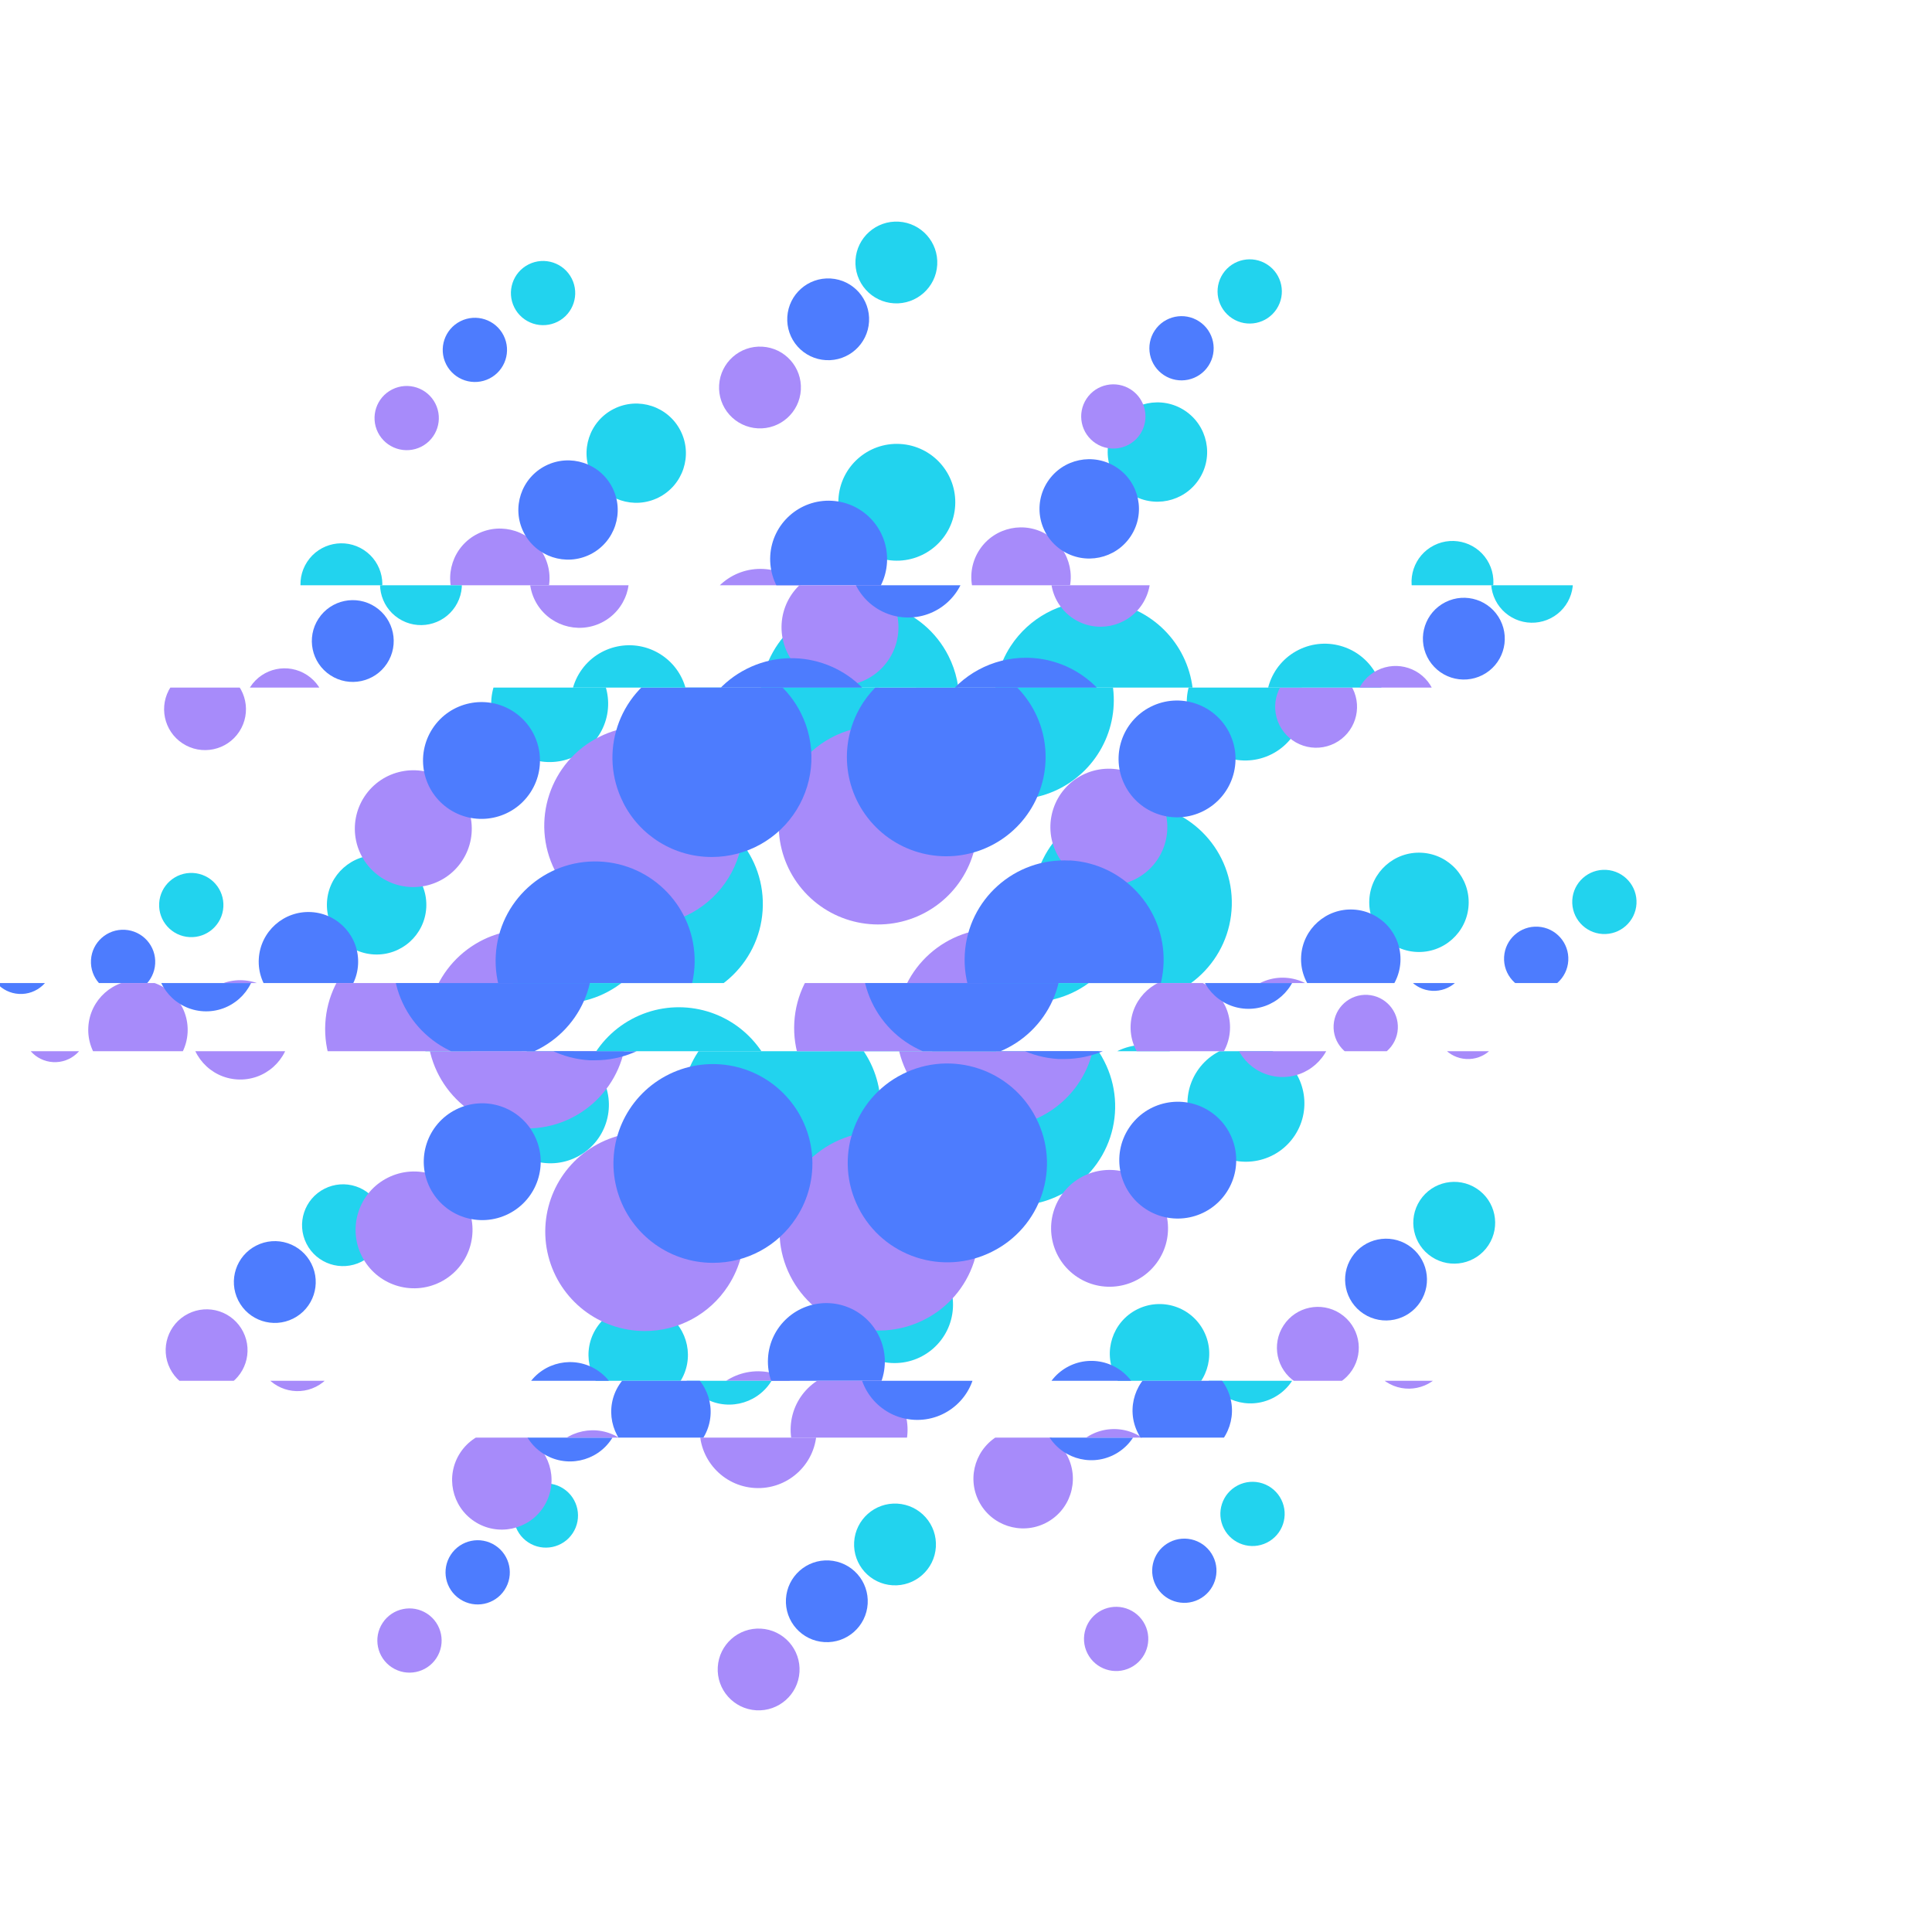
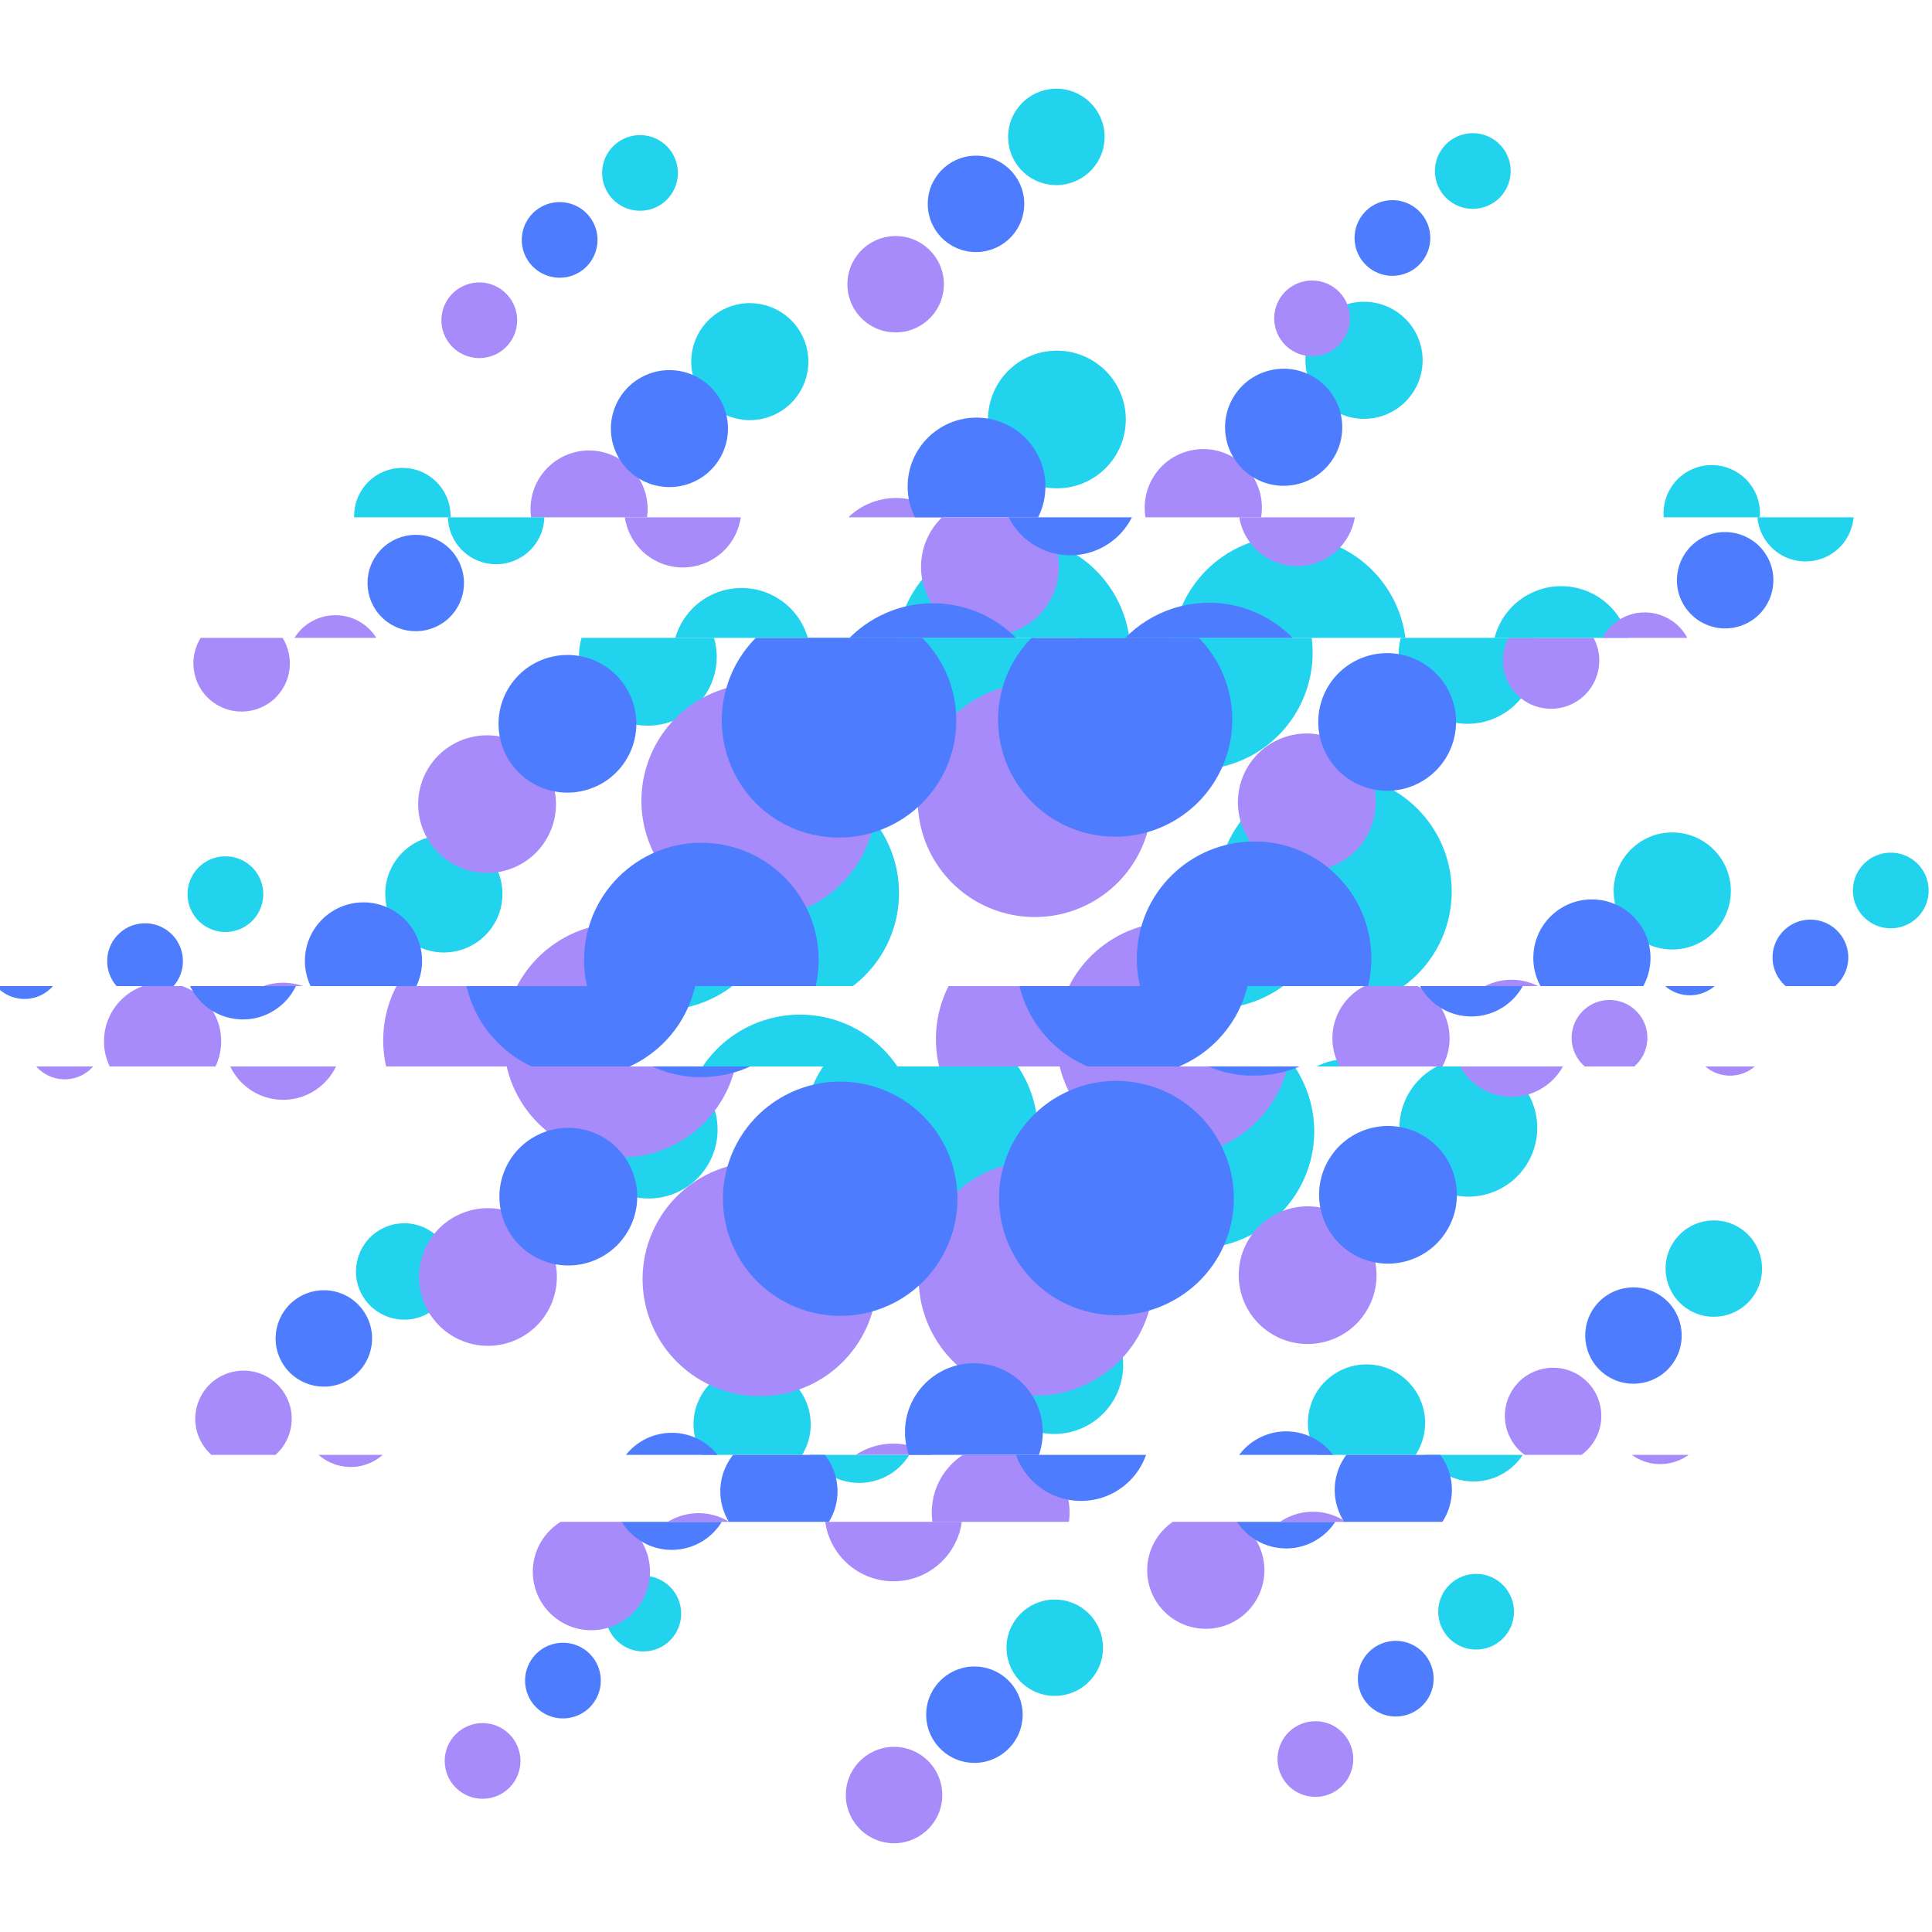
- <svg xmlns="http://www.w3.org/2000/svg" xmlns:xlink="http://www.w3.org/1999/xlink" viewBox="0 -78 680 680">
+ <svg xmlns="http://www.w3.org/2000/svg" xmlns:xlink="http://www.w3.org/1999/xlink" viewBox="0 -26.5 577 577">
  <defs>
    <g id="star">
      <path d="M102.76,172a25.31,25.31,0,0,0,23.78,26.65c.49,0,1,0,1.46,0A25.26,25.26,0,1,0,102.76,172Z" />
      <path d="M8.62,165.5a8.16,8.16,0,1,0,7.69,8.61A8.15,8.15,0,0,0,8.62,165.5Z" />
      <path d="M101.16,25.43a8.16,8.16,0,1,0-11-3.62A8.18,8.18,0,0,0,101.16,25.43Z" />
      <path d="M126.78,70.1a12.61,12.61,0,1,0-16.94-5.59A12.62,12.62,0,0,0,126.78,70.1Z" />
      <path d="M40.58,100.82a10.39,10.39,0,1,0-3-14.38A10.39,10.39,0,0,0,40.58,100.82Z" />
      <path d="M55.93,161a12.62,12.62,0,1,0,11.88,13.31A12.62,12.62,0,0,0,55.93,161Z" />
      <path d="M42,245.72a10.39,10.39,0,1,0,13.95,4.6A10.37,10.37,0,0,0,42,245.72Z" />
      <path d="M91,134.89a14.84,14.84,0,1,0-4.27-20.55A14.83,14.83,0,0,0,91,134.89Z" />
      <path d="M246.47,69.1a12.62,12.62,0,1,0-3.63-17.47A12.61,12.61,0,0,0,246.47,69.1Z" />
      <path d="M272.35,24.57A8.16,8.16,0,1,0,270,13.26,8.16,8.16,0,0,0,272.35,24.57Z" />
      <path d="M248.45,147.91a25.25,25.25,0,0,0-2.87,50.42c.49,0,1,0,1.45,0a25.25,25.25,0,0,0,1.42-50.46Z" />
      <path d="M135.08,133.14A25.12,25.12,0,0,0,157.64,147a25.25,25.25,0,0,0,22.54-36.62,25.25,25.25,0,1,0-45.1,22.73Z" />
      <path d="M333,100.79a10.39,10.39,0,1,0-14-4.6A10.4,10.4,0,0,0,333,100.79Z" />
      <path d="M269,108.83a14.84,14.84,0,1,0,19.94,6.58A14.86,14.86,0,0,0,269,108.83Z" />
      <path d="M186.55,20.76a10.39,10.39,0,1,0-9.79-11A10.38,10.38,0,0,0,186.55,20.76Z" />
      <path d="M186.43,86.13a14.84,14.84,0,1,0-14-15.66A14.84,14.84,0,0,0,186.43,86.13Z" />
      <path d="M106,237.68a14.84,14.84,0,1,0-19.93-6.58A14.85,14.85,0,0,0,106,237.68Z" />
      <path d="M196,107.79a25.22,25.22,0,1,0,21.14-11.41A25.28,25.28,0,0,0,196,107.79Z" />
      <path d="M239.92,213.37a25.26,25.26,0,1,0-11.18,33.91A25.11,25.11,0,0,0,239.92,213.37Z" />
      <path d="M284,211.62a14.84,14.84,0,1,0,4.27,20.55A14.84,14.84,0,0,0,284,211.62Z" />
      <path d="M332.38,173.68a12.62,12.62,0,1,0-13.31,11.88A12.62,12.62,0,0,0,332.38,173.68Z" />
      <path d="M367.3,164.71a8.16,8.16,0,1,0,7.69,8.61A8.17,8.17,0,0,0,367.3,164.71Z" />
      <path d="M334.42,245.68a10.39,10.39,0,1,0,3,14.39A10.39,10.39,0,0,0,334.42,245.68Z" />
      <path d="M102.65,321.94a8.16,8.16,0,1,0,2.34,11.3A8.17,8.17,0,0,0,102.65,321.94Z" />
      <path d="M273.83,321.08a8.16,8.16,0,1,0,11,3.62A8.16,8.16,0,0,0,273.83,321.08Z" />
      <path d="M179,238.71a25.25,25.25,0,1,0-21.14,11.41A25.1,25.1,0,0,0,179,238.71Z" />
      <path d="M128.53,277.41a12.62,12.62,0,1,0,3.63,17.47A12.62,12.62,0,0,0,128.53,277.41Z" />
      <path d="M187.38,325.74a10.39,10.39,0,1,0,9.78,11A10.39,10.39,0,0,0,187.38,325.74Z" />
      <path d="M187.49,260.37a14.84,14.84,0,1,0,14,15.67A14.85,14.85,0,0,0,187.49,260.37Z" />
      <path d="M248.21,276.4a12.62,12.62,0,1,0,17,5.59A12.62,12.62,0,0,0,248.21,276.4Z" />
    </g>
    <clipPath id="base">
      <rect x="-80" y="0" width="840" height="128" />
      <rect x="-80" y="164" width="840" height="104" />
      <rect x="-80" y="292" width="840" height="116" />
      <rect x="-80" y="428" width="840" height="96" />
    </clipPath>
    <clipPath id="g1">
      <rect x="-80" y="128" width="840" height="36" />
    </clipPath>
    <clipPath id="g2">
      <rect x="-80" y="268" width="840" height="24" />
    </clipPath>
    <clipPath id="g3">
      <rect x="-80" y="408" width="840" height="20" />
    </clipPath>
  </defs>
  <g clip-path="url(#base)">
    <use href="#star" xlink:href="#star" transform="translate(56 0) scale(1.386667 1.385241)" fill="#22d3ee" />
    <use href="#star" xlink:href="#star" transform="translate(8 44) scale(1.386667 1.385241)" fill="#a78bfa" />
    <use href="#star" xlink:href="#star" transform="translate(32 20) scale(1.386667 1.385241)" fill="#4d7cfe" />
  </g>
  <g transform="translate(28 0)">
    <g clip-path="url(#g1)">
      <use href="#star" xlink:href="#star" transform="translate(56 0) scale(1.386667 1.385241)" fill="#22d3ee" />
      <use href="#star" xlink:href="#star" transform="translate(8 44) scale(1.386667 1.385241)" fill="#a78bfa" />
      <use href="#star" xlink:href="#star" transform="translate(32 20) scale(1.386667 1.385241)" fill="#4d7cfe" />
    </g>
  </g>
  <g transform="translate(-36 0)">
    <g clip-path="url(#g2)">
      <use href="#star" xlink:href="#star" transform="translate(56 0) scale(1.386667 1.385241)" fill="#22d3ee" />
      <use href="#star" xlink:href="#star" transform="translate(8 44) scale(1.386667 1.385241)" fill="#a78bfa" />
      <use href="#star" xlink:href="#star" transform="translate(32 20) scale(1.386667 1.385241)" fill="#4d7cfe" />
    </g>
  </g>
  <g transform="translate(32 0)">
    <g clip-path="url(#g3)">
      <use href="#star" xlink:href="#star" transform="translate(56 0) scale(1.386667 1.385241)" fill="#22d3ee" />
      <use href="#star" xlink:href="#star" transform="translate(8 44) scale(1.386667 1.385241)" fill="#a78bfa" />
      <use href="#star" xlink:href="#star" transform="translate(32 20) scale(1.386667 1.385241)" fill="#4d7cfe" />
    </g>
  </g>
</svg>
